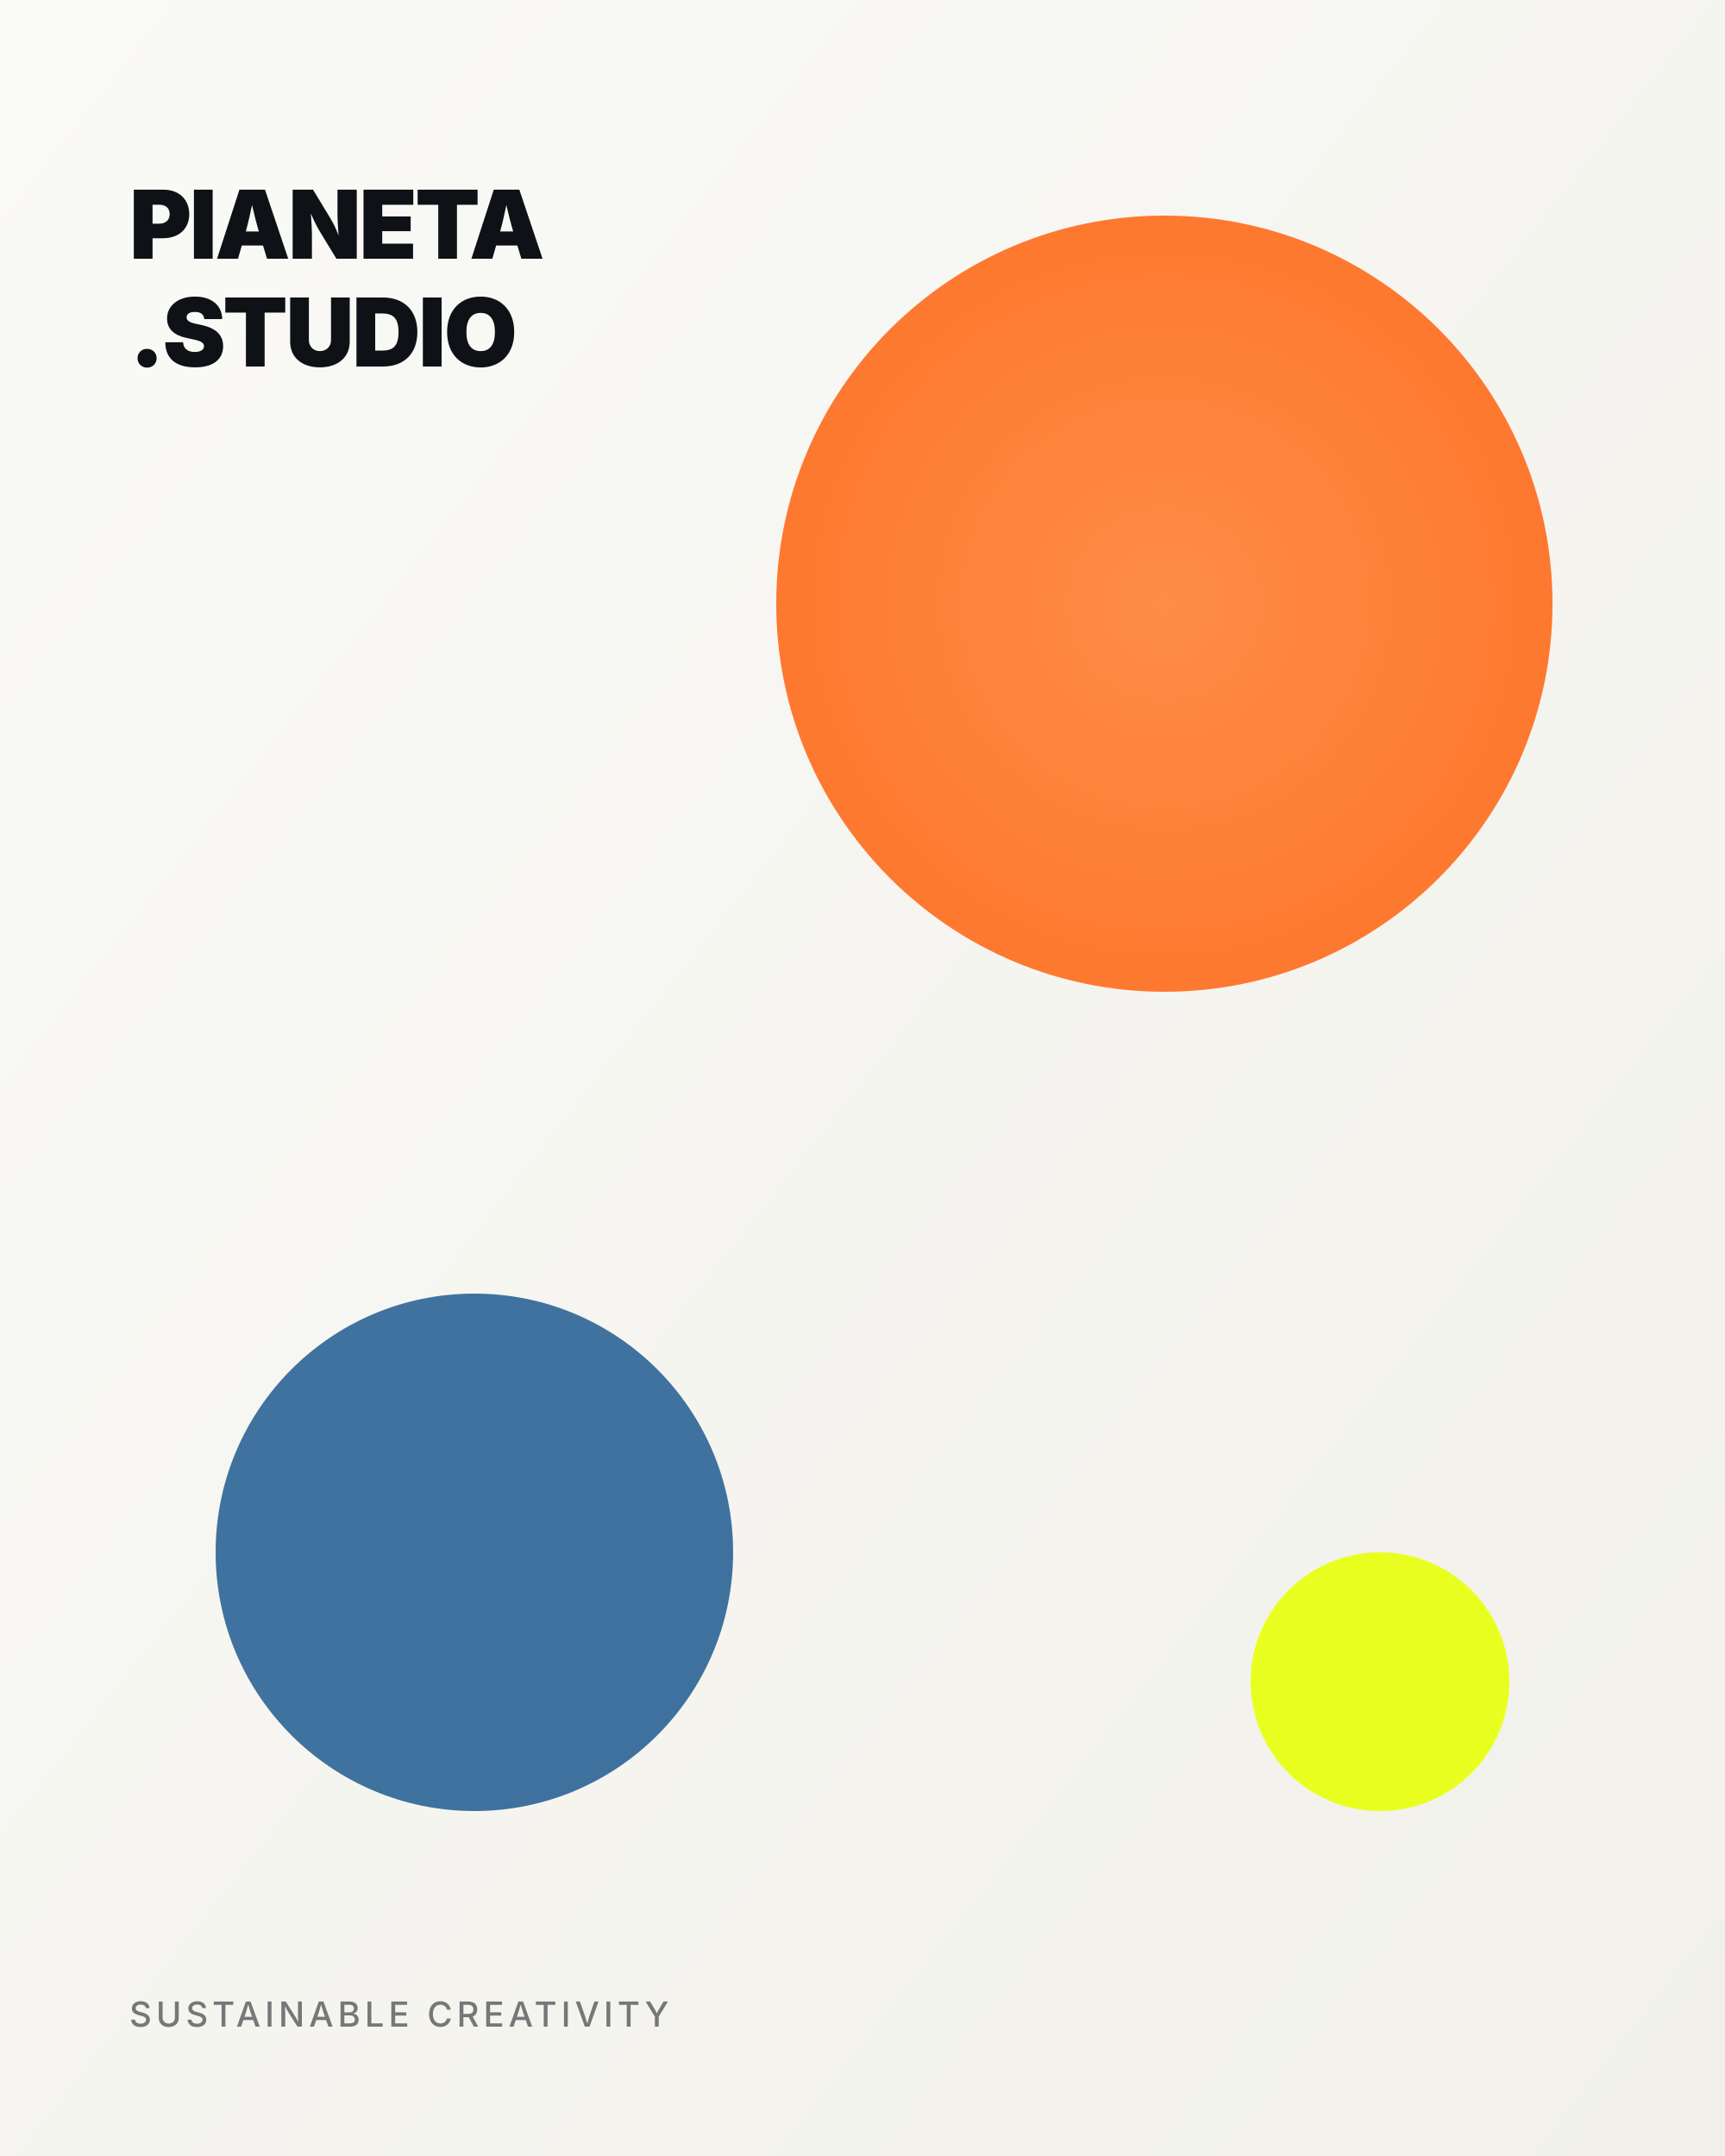
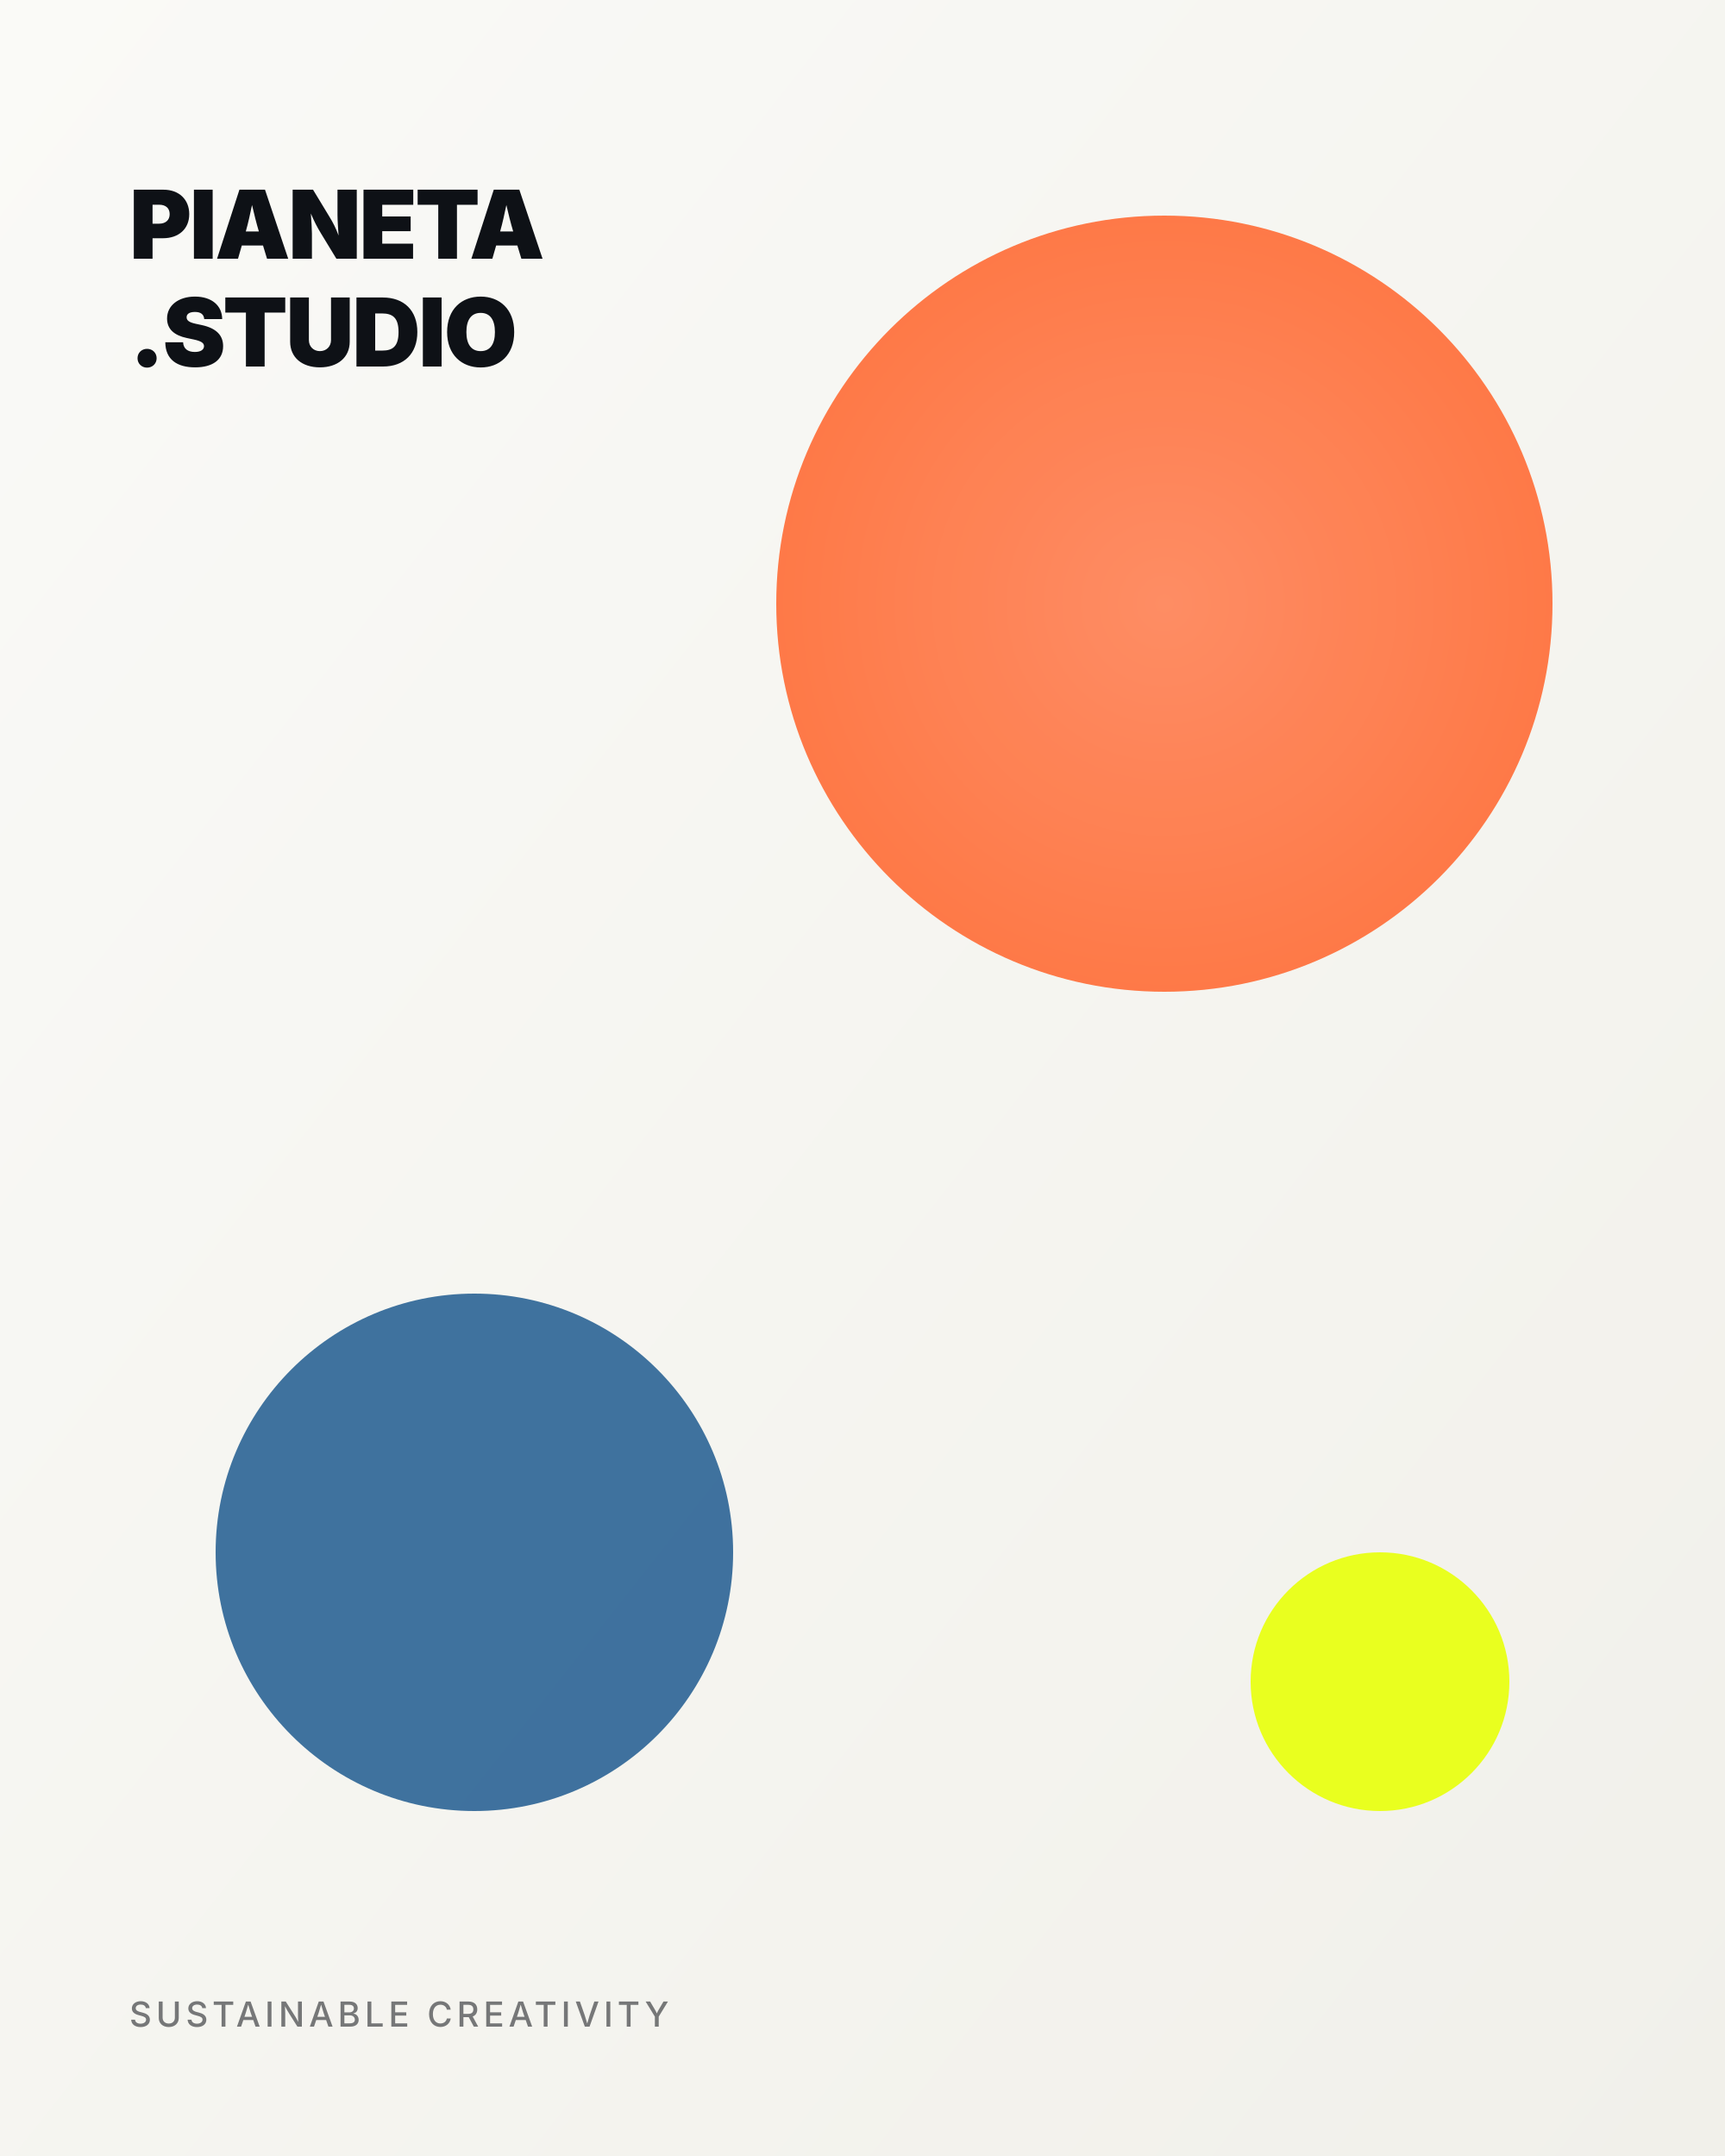
<svg xmlns="http://www.w3.org/2000/svg" viewBox="0 0 800 1000" role="img" aria-label="Pianeta.Studio">
  <defs>
    <linearGradient id="bg" x1="0" y1="0" x2="1" y2="1">
      <stop offset="0" stop-color="#fafaf7" />
      <stop offset="1" stop-color="#f1f0ea" />
    </linearGradient>
    <radialGradient id="orb" cx="0.5" cy="0.5" r="0.6">
-       <stop offset="0" stop-color="#ff8438" />
-       <stop offset="1" stop-color="#ff6a1a" />
+       <stop offset="0" stop-color="#ff8458" />
+       <stop offset="1" stop-color="#FF6B33" />
    </radialGradient>
  </defs>
  <rect width="800" height="1000" fill="url(#bg)" />
  <circle cx="540" cy="280" r="180" fill="url(#orb)" opacity="0.92" />
  <circle cx="220" cy="720" r="120" fill="#1f5b8f" opacity="0.85" />
  <circle cx="640" cy="780" r="60" fill="#E9FF1F" />
  <text x="60" y="120" font-family="Inter, system-ui, sans-serif" font-weight="900" font-size="44" fill="#0e1116" letter-spacing="-1">PIANETA</text>
  <text x="60" y="170" font-family="Inter, system-ui, sans-serif" font-weight="900" font-size="44" fill="#0e1116" letter-spacing="-1">.STUDIO</text>
  <text x="60" y="940" font-family="Inter, system-ui, sans-serif" font-weight="500" font-size="16" fill="#0e1116" opacity="0.55" letter-spacing="2">SUSTAINABLE CREATIVITY</text>
</svg>
